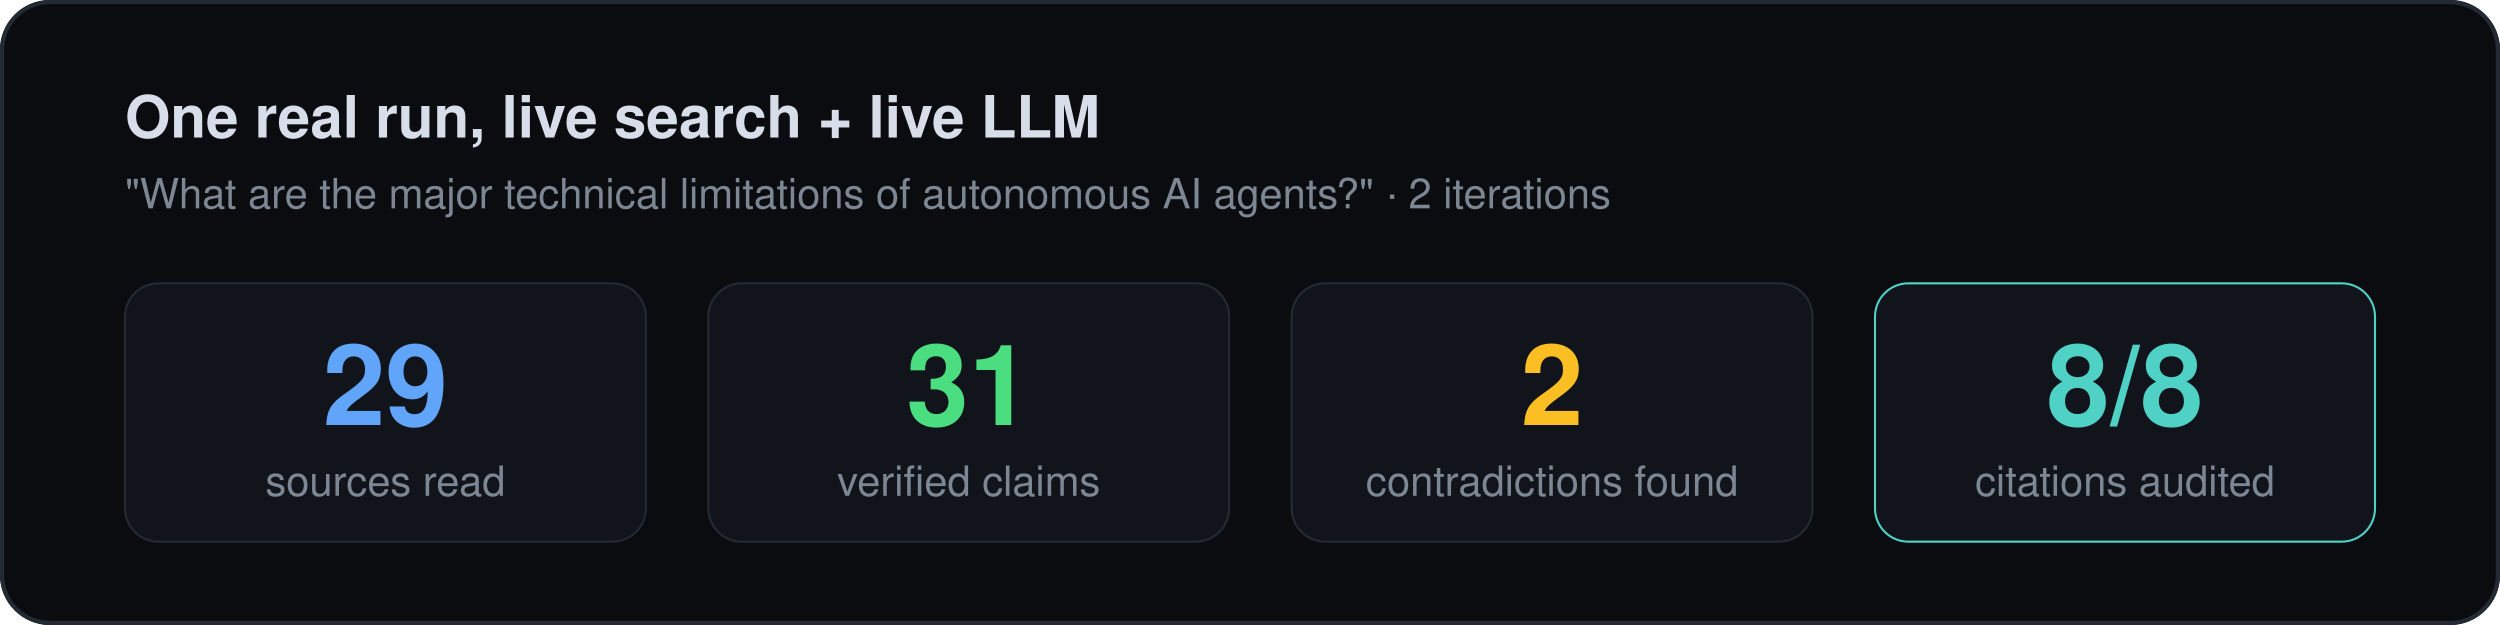
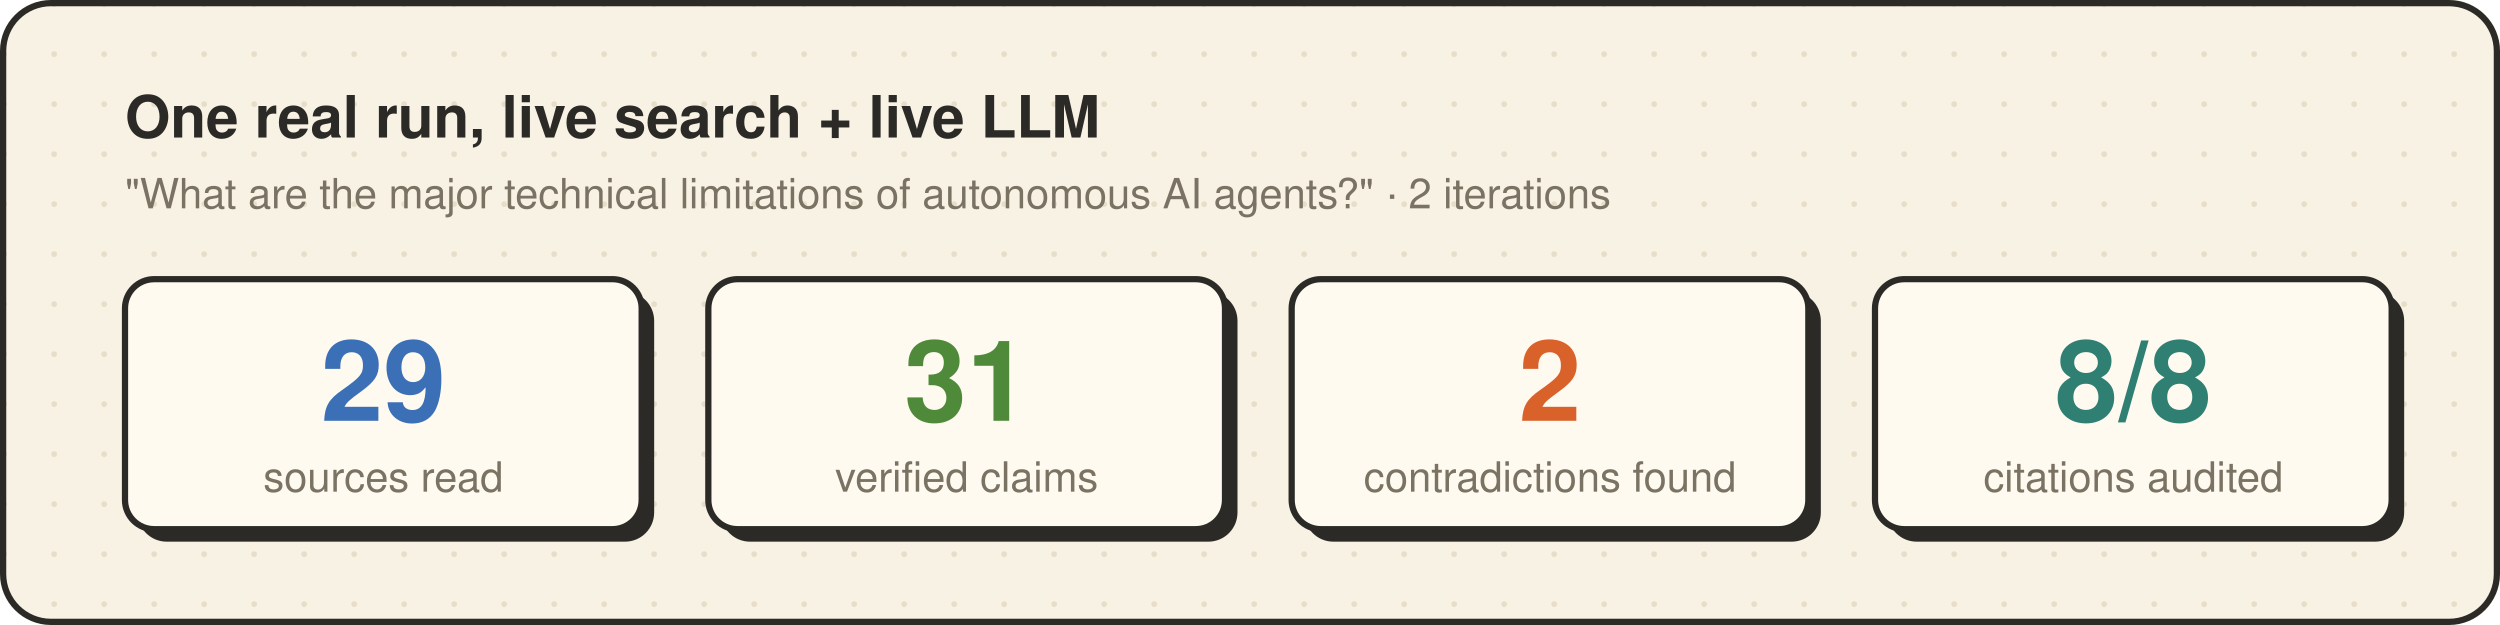
<svg xmlns="http://www.w3.org/2000/svg" viewBox="0 0 1200 300" width="1200" height="300" role="img" aria-labelledby="t d">
-   <rect width="1200" height="300" rx="24" fill="#0a0c10" />
-   <rect x="1" y="1" width="1198" height="298" rx="23" fill="none" stroke="#232a34" stroke-width="2" />
+   <defs>
+     <pattern id="dots" width="24" height="24" patternUnits="userSpaceOnUse">
+       <circle cx="2" cy="2" r="1.4" fill="#d9cdb4" />
+     </pattern>
+     <marker id="ar" viewBox="0 0 10 10" refX="9" refY="5" markerWidth="7" markerHeight="7" orient="auto">
+       <path d="M0 0L10 5L0 10z" fill="#2b2a26" />
+     </marker>
+     <marker id="arl" viewBox="0 0 10 10" refX="9" refY="5" markerWidth="7" markerHeight="7" orient="auto">
+       <path d="M0 0L10 5L0 10z" fill="#d9622b" />
+     </marker>
+   </defs>
+   <rect width="1200" height="300" rx="24" fill="#f8f2e4" />
+   <rect width="1200" height="300" rx="24" fill="url(#dots)" opacity=".55" />
+   <rect x="1.5" y="1.5" width="1197" height="297" rx="23" fill="none" stroke="#2b2a26" stroke-width="3" />
  <g font-family="-apple-system,BlinkMacSystemFont,'Segoe UI',Helvetica,Arial,sans-serif">
-     <text x="60" y="66" fill="#d8dee9" font-size="28" font-weight="700">One real run, live search + live LLM</text>
-     <text x="60" y="100" fill="#7d8794" font-size="20">"What are the major technical limitations of autonomous AI agents?" · 2 iterations</text>
-     <g text-anchor="middle">
-       <g transform="translate(60 136)">
-         <rect width="250" height="124" rx="16" fill="#11151b" stroke="#232a34" />
-         <text x="125" y="68" fill="#60a5fa" font-size="54" font-weight="800">29</text>
-         <text x="125" y="102" fill="#7d8794" font-size="20">sources read</text>
-       </g>
-       <g transform="translate(340 136)">
-         <rect width="250" height="124" rx="16" fill="#11151b" stroke="#232a34" />
-         <text x="125" y="68" fill="#4ade80" font-size="54" font-weight="800">31</text>
-         <text x="125" y="102" fill="#7d8794" font-size="20">verified claims</text>
-       </g>
-       <g transform="translate(620 136)">
-         <rect width="250" height="124" rx="16" fill="#11151b" stroke="#232a34" />
-         <text x="125" y="68" fill="#fbbf24" font-size="54" font-weight="800">2</text>
-         <text x="125" y="102" fill="#7d8794" font-size="20">contradictions found</text>
-       </g>
-       <g transform="translate(900 136)">
-         <rect width="240" height="124" rx="16" fill="#11151b" stroke="#4fd1c5" />
-         <text x="120" y="68" fill="#4fd1c5" font-size="54" font-weight="800">8/8</text>
-         <text x="120" y="102" fill="#7d8794" font-size="20">citations audited</text>
-       </g>
-     </g>
+     <text x="60" y="66" fill="#2b2a26" font-size="28" font-weight="800">One real run, live search + live LLM</text>
+     <text x="60" y="100" fill="#7a7263" font-size="20">"What are the major technical limitations of autonomous AI agents?" · 2 iterations</text>
+     <rect x="66" y="140" width="248" height="120" rx="14" fill="#2b2a26" />
+     <rect x="60" y="134" width="248" height="120" rx="14" fill="#fffaf0" stroke="#2b2a26" stroke-width="3" />
+     <text x="184" y="202" fill="#3b6fb6" font-size="54" font-weight="800" text-anchor="middle">29</text>
+     <text x="184" y="236" fill="#7a7263" font-size="20" text-anchor="middle">sources read</text>
+     <rect x="346" y="140" width="248" height="120" rx="14" fill="#2b2a26" />
+     <rect x="340" y="134" width="248" height="120" rx="14" fill="#fffaf0" stroke="#2b2a26" stroke-width="3" />
+     <text x="464" y="202" fill="#4f8a3a" font-size="54" font-weight="800" text-anchor="middle">31</text>
+     <text x="464" y="236" fill="#7a7263" font-size="20" text-anchor="middle">verified claims</text>
+     <rect x="626" y="140" width="248" height="120" rx="14" fill="#2b2a26" />
+     <rect x="620" y="134" width="248" height="120" rx="14" fill="#fffaf0" stroke="#2b2a26" stroke-width="3" />
+     <text x="744" y="202" fill="#d9622b" font-size="54" font-weight="800" text-anchor="middle">2</text>
+     <text x="744" y="236" fill="#7a7263" font-size="20" text-anchor="middle">contradictions found</text>
+     <rect x="906" y="140" width="248" height="120" rx="14" fill="#2b2a26" />
+     <rect x="900" y="134" width="248" height="120" rx="14" fill="#fffaf0" stroke="#2b2a26" stroke-width="3" />
+     <text x="1024" y="202" fill="#2f7f73" font-size="54" font-weight="800" text-anchor="middle">8/8</text>
+     <text x="1024" y="236" fill="#7a7263" font-size="20" text-anchor="middle">citations audited</text>
  </g>
</svg>
